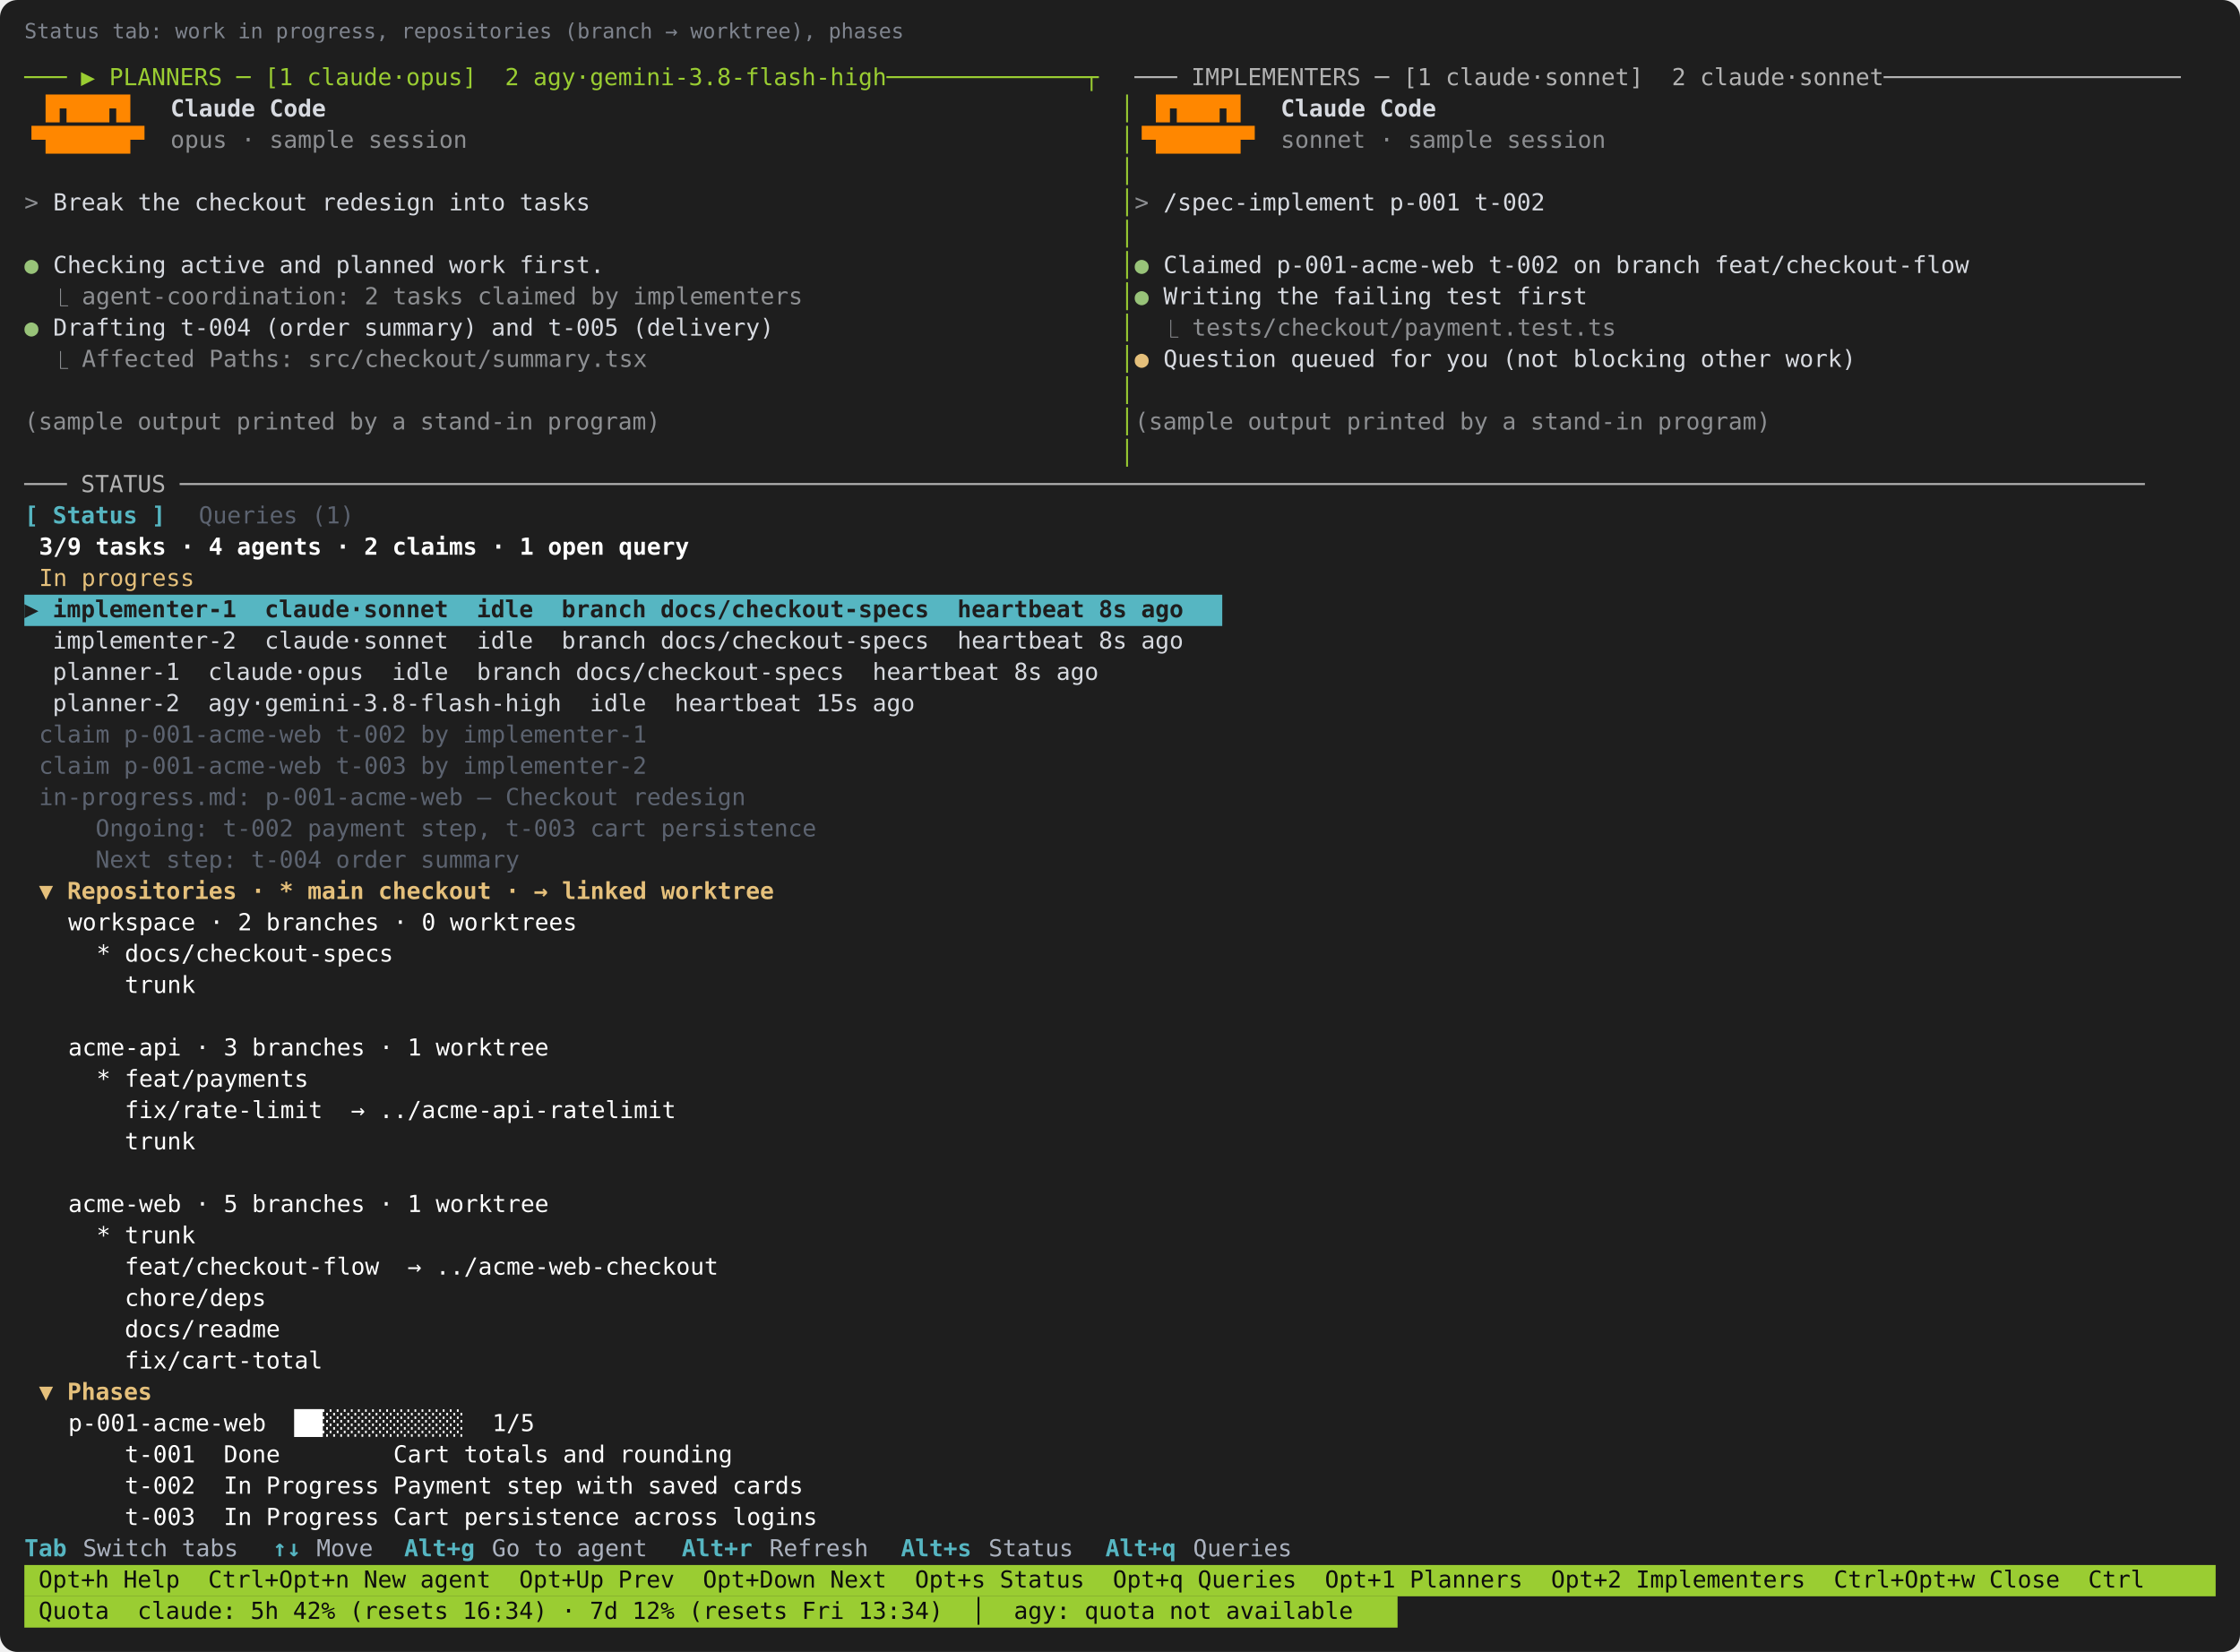
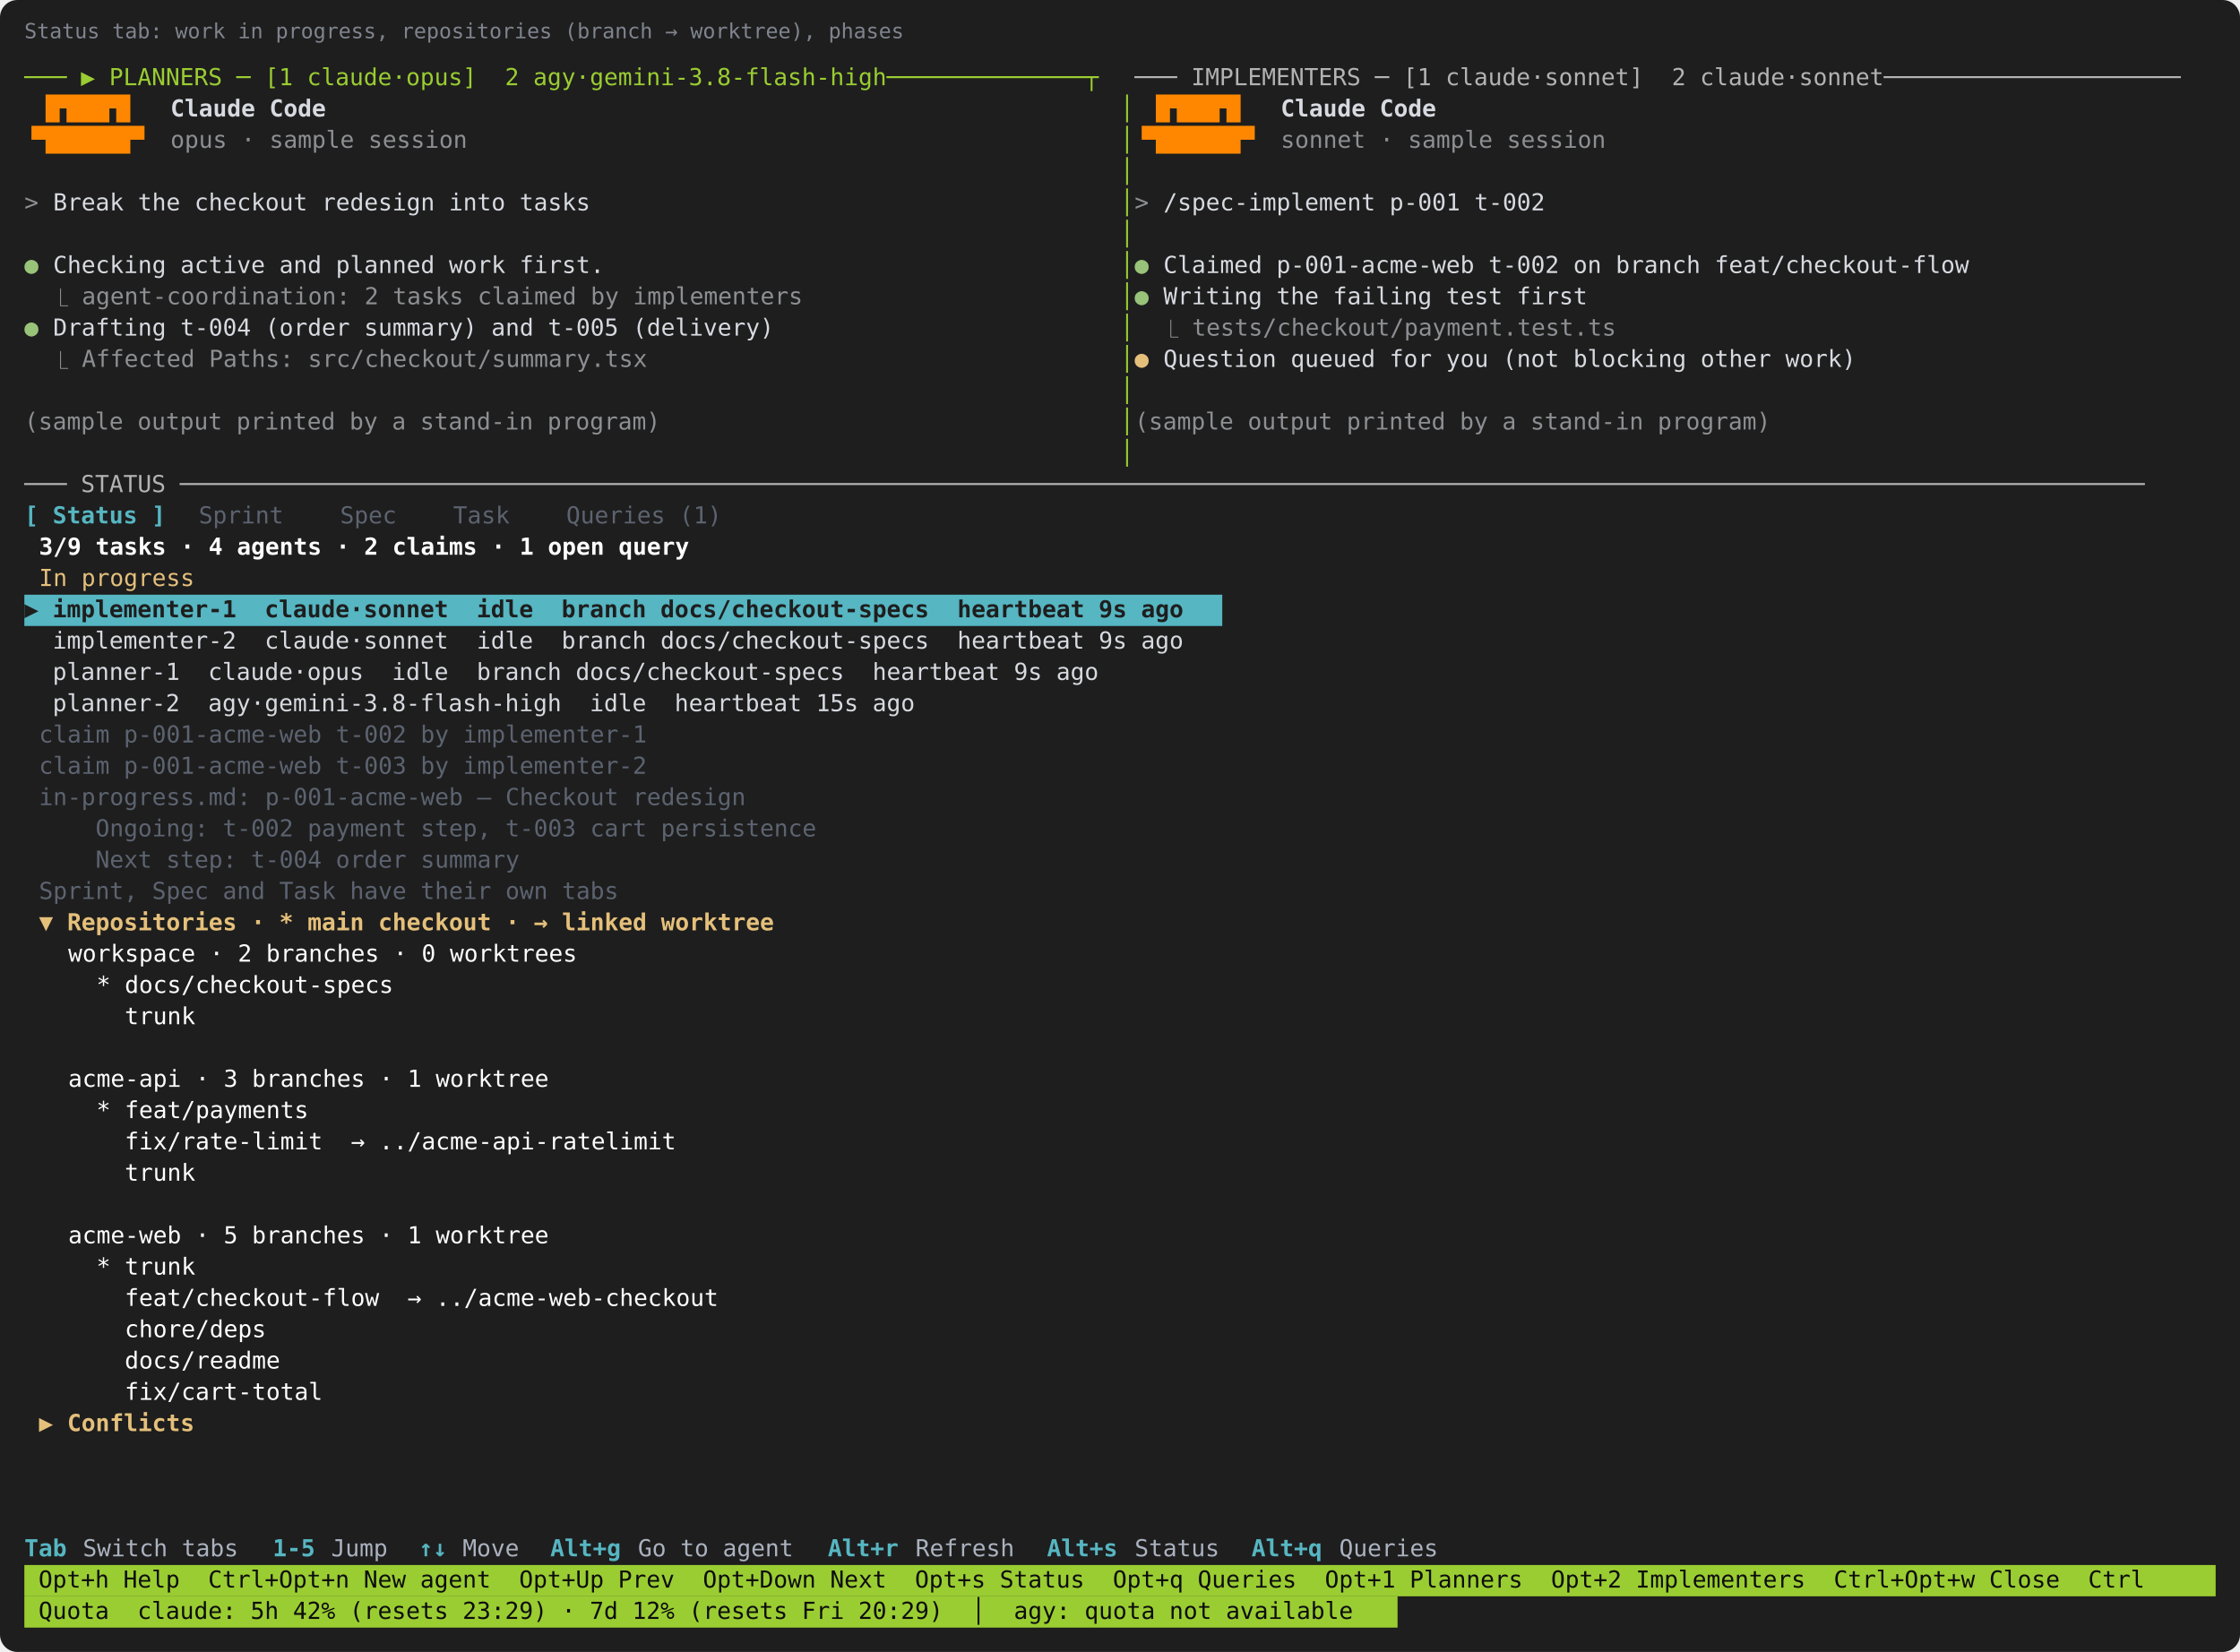
<svg xmlns="http://www.w3.org/2000/svg" width="1288" height="950" viewBox="0 0 1288 950" role="img" aria-label="Status tab: work in progress, repositories (branch → worktree), phases">
  <rect width="100%" height="100%" rx="10" fill="#1e1e1e" />
  <text x="14" y="22" font-family="SFMono-Regular, Menlo, Consolas, 'DejaVu Sans Mono', 'Liberation Mono', monospace" font-size="12" fill="#7f848e">Status tab: work in progress, repositories (branch → worktree), phases</text>
  <g>
    <rect x="14.0" y="342.0" width="688.8" height="18.0" fill="#56b6c2" />
    <rect x="14.0" y="900.0" width="1260.0" height="18.0" fill="#9acd32" />
    <rect x="14.0" y="918.0" width="789.6" height="18.0" fill="#9acd32" />
  </g>
  <g font-family="SFMono-Regular, Menlo, Consolas, 'DejaVu Sans Mono', 'Liberation Mono', monospace" font-size="13.5">
    <text x="14.0 22.4 30.8 39.2 47.6 56.0 64.4 72.8 81.2 89.6 98.0 106.4 114.8 123.2 131.6 140.0 148.4 156.8 165.2 173.6 182.0 190.4 198.8 207.2 215.6 224.0 232.4 240.8 249.2 257.6 266.0 274.4 282.8 291.2 299.6 308.0 316.4 324.8 333.2 341.6 350.0 358.4 366.8 375.2 383.6 392.0 400.4 408.8 417.2 425.6 434.0 442.4 450.8 459.2 467.6 476.0 484.4 492.8 501.2 509.6 518.0 526.4 534.8 543.2 551.6 560.0 568.4 576.8 585.2 593.6 602.0 610.4 618.8 627.2 635.6 644.0" y="49.0" fill="#9acd32" xml:space="preserve">─── ▶ PLANNERS ─ [1 claude·opus]  2 agy·gemini-3.8-flash-high──────────────┬</text>
    <text x="652.4 660.8 669.2 677.6 686.0 694.4 702.8 711.2 719.6 728.0 736.4 744.8 753.2 761.6 770.0 778.4 786.8 795.2 803.6 812.0 820.4 828.8 837.2 845.6 854.0 862.4 870.8 879.2 887.6 896.0 904.4 912.8 921.2 929.6 938.0 946.4 954.8 963.2 971.6 980.0 988.4 996.8 1005.2 1013.6 1022.0 1030.4 1038.8 1047.2 1055.6 1064.0 1072.4 1080.8 1089.2 1097.6 1106.0 1114.4 1122.8 1131.2 1139.6 1148.0 1156.4 1164.8 1173.2 1181.6 1190.0 1198.4 1206.8 1215.2 1223.6 1232.0 1240.4 1248.8 1257.2 1265.6" y="49.0" fill="#b3b3b3" xml:space="preserve">─── IMPLEMENTERS ─ [1 claude·sonnet]  2 claude·sonnet─────────────────────</text>
    <text x="14.0 22.4 30.8 39.2 47.6 56.0 64.4 72.8" y="67.0" fill="#ff8700" xml:space="preserve"> ▐▛███▜▌</text>
    <text x="98.0 106.4 114.8 123.2 131.6 140.0 148.4 156.8 165.2 173.6 182.0" y="67.0" fill="#d7dae0" font-weight="bold" xml:space="preserve">Claude Code</text>
    <text x="644.0" y="67.0" fill="#9acd32" xml:space="preserve">│</text>
    <text x="652.4 660.8 669.2 677.6 686.0 694.4 702.8 711.2" y="67.0" fill="#ff8700" xml:space="preserve"> ▐▛███▜▌</text>
    <text x="736.4 744.8 753.2 761.6 770.0 778.4 786.8 795.2 803.6 812.0 820.4" y="67.0" fill="#d7dae0" font-weight="bold" xml:space="preserve">Claude Code</text>
    <text x="14.0 22.4 30.8 39.2 47.6 56.0 64.4 72.8 81.2" y="85.0" fill="#ff8700" xml:space="preserve">▝▜█████▛▘</text>
    <text x="98.0 106.4 114.8 123.2 131.6 140.0 148.4 156.8 165.2 173.6 182.0 190.4 198.8 207.2 215.6 224.0 232.4 240.8 249.2 257.6 266.0" y="85.0" fill="#d7dae0" opacity="0.6" xml:space="preserve">opus · sample session</text>
    <text x="644.0" y="85.0" fill="#9acd32" xml:space="preserve">│</text>
    <text x="652.4 660.8 669.2 677.6 686.0 694.4 702.8 711.2 719.6" y="85.0" fill="#ff8700" xml:space="preserve">▝▜█████▛▘</text>
    <text x="736.4 744.8 753.2 761.6 770.0 778.4 786.8 795.2 803.6 812.0 820.4 828.8 837.2 845.6 854.0 862.4 870.8 879.2 887.6 896.0 904.4 912.8 921.2" y="85.0" fill="#d7dae0" opacity="0.6" xml:space="preserve">sonnet · sample session</text>
    <text x="644.0" y="103.0" fill="#9acd32" xml:space="preserve">│</text>
    <text x="14.0" y="121.0" fill="#d7dae0" opacity="0.6" xml:space="preserve">&gt;</text>
    <text x="22.4 30.8 39.2 47.6 56.0 64.4 72.8 81.2 89.6 98.0 106.4 114.8 123.2 131.6 140.0 148.4 156.8 165.2 173.6 182.0 190.4 198.8 207.2 215.6 224.0 232.4 240.8 249.2 257.6 266.0 274.4 282.8 291.2 299.6 308.0 316.4 324.8 333.2 341.6 350.0 358.4 366.8 375.2 383.6 392.0 400.4 408.8 417.2 425.6 434.0 442.4 450.8 459.2 467.6 476.0 484.4 492.8 501.2 509.6 518.0 526.4 534.8 543.2 551.6 560.0 568.4 576.8 585.2 593.6 602.0 610.4 618.8 627.2 635.6" y="121.0" fill="#d7dae0" xml:space="preserve"> Break the checkout redesign into tasks                                   </text>
    <text x="644.0" y="121.0" fill="#9acd32" xml:space="preserve">│</text>
    <text x="652.4" y="121.0" fill="#d7dae0" opacity="0.6" xml:space="preserve">&gt;</text>
    <text x="660.8 669.2 677.6 686.0 694.4 702.8 711.2 719.6 728.0 736.4 744.8 753.2 761.6 770.0 778.4 786.8 795.2 803.6 812.0 820.4 828.8 837.2 845.6 854.0 862.4 870.8 879.2 887.6" y="121.0" fill="#d7dae0" xml:space="preserve"> /spec-implement p-001 t-002</text>
    <text x="644.0" y="139.0" fill="#9acd32" xml:space="preserve">│</text>
    <text x="14.0" y="157.0" fill="#98c379" xml:space="preserve">●</text>
    <text x="22.4 30.8 39.2 47.6 56.0 64.4 72.8 81.2 89.6 98.0 106.4 114.8 123.2 131.6 140.0 148.4 156.8 165.2 173.6 182.0 190.4 198.8 207.2 215.6 224.0 232.4 240.8 249.2 257.6 266.0 274.4 282.8 291.2 299.6 308.0 316.4 324.8 333.2 341.6 350.0 358.4 366.8 375.2 383.6 392.0 400.4 408.8 417.2 425.6 434.0 442.4 450.8 459.2 467.6 476.0 484.4 492.8 501.2 509.6 518.0 526.4 534.8 543.2 551.6 560.0 568.4 576.8 585.2 593.6 602.0 610.4 618.8 627.2 635.6" y="157.0" fill="#d7dae0" xml:space="preserve"> Checking active and planned work first.                                  </text>
    <text x="644.0" y="157.0" fill="#9acd32" xml:space="preserve">│</text>
    <text x="652.4" y="157.0" fill="#98c379" xml:space="preserve">●</text>
    <text x="660.8 669.2 677.6 686.0 694.4 702.8 711.2 719.6 728.0 736.4 744.8 753.2 761.6 770.0 778.4 786.8 795.2 803.6 812.0 820.4 828.8 837.2 845.6 854.0 862.4 870.8 879.2 887.6 896.0 904.4 912.8 921.2 929.6 938.0 946.4 954.8 963.2 971.6 980.0 988.4 996.8 1005.2 1013.6 1022.0 1030.4 1038.8 1047.2 1055.6 1064.0 1072.4 1080.8 1089.2 1097.6 1106.0 1114.4 1122.8 1131.2 1139.6" y="157.0" fill="#d7dae0" xml:space="preserve"> Claimed p-001-acme-web t-002 on branch feat/checkout-flow</text>
    <text x="30.8 39.2 47.6 56.0 64.4 72.8 81.2 89.6 98.0 106.4 114.8 123.2 131.6 140.0 148.4 156.8 165.2 173.6 182.0 190.4 198.8 207.2 215.6 224.0 232.4 240.8 249.2 257.6 266.0 274.4 282.8 291.2 299.6 308.0 316.4 324.8 333.2 341.6 350.0 358.4 366.8 375.2 383.6 392.0 400.4 408.8 417.2 425.6 434.0 442.4 450.8 459.2 467.6" y="175.0" fill="#d7dae0" opacity="0.6" xml:space="preserve">⎿ agent-coordination: 2 tasks claimed by implementers</text>
    <text x="644.0" y="175.0" fill="#9acd32" xml:space="preserve">│</text>
    <text x="652.4" y="175.0" fill="#98c379" xml:space="preserve">●</text>
    <text x="660.8 669.2 677.6 686.0 694.4 702.8 711.2 719.6 728.0 736.4 744.8 753.2 761.6 770.0 778.4 786.8 795.2 803.6 812.0 820.4 828.8 837.2 845.6 854.0 862.4 870.8 879.2 887.6 896.0 904.4 912.8" y="175.0" fill="#d7dae0" xml:space="preserve"> Writing the failing test first</text>
    <text x="14.0" y="193.0" fill="#98c379" xml:space="preserve">●</text>
    <text x="22.4 30.8 39.2 47.6 56.0 64.4 72.8 81.2 89.6 98.0 106.4 114.8 123.2 131.6 140.0 148.4 156.8 165.2 173.6 182.0 190.4 198.8 207.2 215.6 224.0 232.4 240.8 249.2 257.6 266.0 274.4 282.8 291.2 299.6 308.0 316.4 324.8 333.2 341.6 350.0 358.4 366.8 375.2 383.6 392.0 400.4 408.8 417.2 425.6 434.0 442.4 450.8 459.2 467.6 476.0 484.4 492.8 501.2 509.6 518.0 526.4 534.8 543.2 551.6 560.0 568.4 576.8 585.2 593.6 602.0 610.4 618.8 627.2 635.6" y="193.0" fill="#d7dae0" xml:space="preserve"> Drafting t-004 (order summary) and t-005 (delivery)                      </text>
    <text x="644.0" y="193.0" fill="#9acd32" xml:space="preserve">│</text>
    <text x="669.2 677.6 686.0 694.4 702.8 711.2 719.6 728.0 736.4 744.8 753.2 761.6 770.0 778.4 786.8 795.2 803.6 812.0 820.4 828.8 837.2 845.6 854.0 862.4 870.8 879.2 887.6 896.0 904.4 912.8 921.2 929.6" y="193.0" fill="#d7dae0" opacity="0.6" xml:space="preserve">⎿ tests/checkout/payment.test.ts</text>
    <text x="30.8 39.2 47.6 56.0 64.4 72.8 81.2 89.6 98.0 106.4 114.8 123.2 131.6 140.0 148.4 156.8 165.2 173.6 182.0 190.4 198.8 207.2 215.6 224.0 232.4 240.8 249.2 257.6 266.0 274.4 282.8 291.2 299.6 308.0 316.4 324.8 333.2 341.6 350.0 358.4 366.8 375.2" y="211.0" fill="#d7dae0" opacity="0.6" xml:space="preserve">⎿ Affected Paths: src/checkout/summary.tsx</text>
    <text x="644.0" y="211.0" fill="#9acd32" xml:space="preserve">│</text>
    <text x="652.4" y="211.0" fill="#e5c07b" xml:space="preserve">●</text>
    <text x="660.8 669.2 677.6 686.0 694.4 702.8 711.2 719.6 728.0 736.4 744.8 753.2 761.6 770.0 778.4 786.8 795.2 803.6 812.0 820.4 828.8 837.2 845.6 854.0 862.4 870.8 879.2 887.6 896.0 904.4 912.8 921.2 929.6 938.0 946.4 954.8 963.2 971.6 980.0 988.4 996.8 1005.2 1013.6 1022.0 1030.4 1038.8 1047.2 1055.6 1064.0 1072.4" y="211.0" fill="#d7dae0" xml:space="preserve"> Question queued for you (not blocking other work)</text>
    <text x="644.0" y="229.0" fill="#9acd32" xml:space="preserve">│</text>
    <text x="14.0 22.4 30.8 39.2 47.6 56.0 64.4 72.8 81.2 89.6 98.0 106.4 114.8 123.2 131.6 140.0 148.4 156.8 165.2 173.6 182.0 190.4 198.8 207.2 215.6 224.0 232.4 240.8 249.2 257.6 266.0 274.4 282.8 291.2 299.6 308.0 316.4 324.8 333.2 341.6 350.0 358.4 366.8 375.2 383.6" y="247.0" fill="#d7dae0" opacity="0.6" xml:space="preserve">(sample output printed by a stand-in program)</text>
    <text x="644.0" y="247.0" fill="#9acd32" xml:space="preserve">│</text>
    <text x="652.4 660.8 669.2 677.6 686.0 694.4 702.8 711.2 719.6 728.0 736.4 744.8 753.2 761.6 770.0 778.4 786.8 795.2 803.6 812.0 820.4 828.8 837.2 845.6 854.0 862.4 870.8 879.2 887.6 896.0 904.4 912.8 921.2 929.6 938.0 946.4 954.8 963.2 971.6 980.0 988.4 996.8 1005.2 1013.6 1022.0" y="247.0" fill="#d7dae0" opacity="0.6" xml:space="preserve">(sample output printed by a stand-in program)</text>
    <text x="644.0" y="265.0" fill="#9acd32" xml:space="preserve">│</text>
    <text x="14.0 22.4 30.8 39.2 47.6 56.0 64.4 72.8 81.2 89.6 98.0 106.4 114.8 123.2 131.6 140.0 148.4 156.8 165.2 173.6 182.0 190.4 198.8 207.2 215.6 224.0 232.4 240.8 249.2 257.6 266.0 274.4 282.8 291.2 299.6 308.0 316.4 324.8 333.2 341.6 350.0 358.4 366.8 375.2 383.6 392.0 400.4 408.8 417.2 425.6 434.0 442.4 450.8 459.2 467.6 476.0 484.4 492.8 501.2 509.6 518.0 526.4 534.8 543.2 551.6 560.0 568.4 576.8 585.2 593.6 602.0 610.4 618.8 627.2 635.6 644.0 652.4 660.8 669.2 677.6 686.0 694.4 702.8 711.2 719.6 728.0 736.4 744.8 753.2 761.6 770.0 778.4 786.8 795.2 803.6 812.0 820.4 828.8 837.2 845.6 854.0 862.4 870.8 879.2 887.6 896.0 904.4 912.8 921.2 929.6 938.0 946.4 954.8 963.2 971.6 980.0 988.4 996.8 1005.2 1013.6 1022.0 1030.4 1038.8 1047.2 1055.6 1064.0 1072.4 1080.8 1089.2 1097.6 1106.0 1114.4 1122.8 1131.2 1139.6 1148.0 1156.4 1164.8 1173.2 1181.6 1190.0 1198.4 1206.8 1215.2 1223.6 1232.0 1240.4 1248.8 1257.2 1265.6" y="283.0" fill="#b3b3b3" xml:space="preserve">─── STATUS ───────────────────────────────────────────────────────────────────────────────────────────────────────────────────────────────────────────</text>
    <text x="14.0 22.4 30.8 39.2 47.6 56.0 64.4 72.8 81.2 89.6" y="301.0" fill="#56b6c2" font-weight="bold" xml:space="preserve">[ Status ]</text>
-     <text x="98.0 106.4 114.8 123.2 131.6 140.0 148.4 156.8 165.2 173.6 182.0 190.4 198.8 207.2 215.6" y="301.0" fill="#5c6370" xml:space="preserve">  Queries (1)  </text>
+     <text x="98.0 106.4 114.8 123.2 131.6 140.0 148.4 156.8 165.2 173.6 182.0 190.4 198.8 207.2 215.6 224.0 232.4 240.8 249.2 257.6 266.0 274.4 282.8 291.2 299.6 308.0 316.4 324.8 333.2 341.6 350.0 358.4 366.8 375.2 383.6 392.0 400.4 408.8 417.2 425.6 434.0" y="301.0" fill="#5c6370" xml:space="preserve">  Sprint    Spec    Task    Queries (1)  </text>
    <text x="22.4 30.8 39.2 47.6 56.0 64.4 72.8 81.2 89.6 98.0 106.4 114.8 123.2 131.6 140.0 148.4 156.8 165.2 173.6 182.0 190.4 198.8 207.2 215.6 224.0 232.4 240.8 249.2 257.6 266.0 274.4 282.8 291.2 299.6 308.0 316.4 324.8 333.2 341.6 350.0 358.4 366.8 375.2 383.6 392.0 400.4" y="319.0" fill="#ffffff" font-weight="bold" xml:space="preserve">3/9 tasks · 4 agents · 2 claims · 1 open query</text>
    <text x="22.4 30.8 39.2 47.6 56.0 64.4 72.8 81.2 89.6 98.0 106.4" y="337.0" fill="#e5c07b" xml:space="preserve">In progress</text>
-     <text x="14.0 22.4 30.8 39.2 47.6 56.0 64.4 72.8 81.2 89.6 98.0 106.4 114.8 123.2 131.6 140.0 148.4 156.8 165.2 173.6 182.0 190.4 198.8 207.2 215.6 224.0 232.4 240.8 249.2 257.6 266.0 274.4 282.8 291.2 299.6 308.0 316.4 324.8 333.2 341.6 350.0 358.4 366.8 375.2 383.6 392.0 400.4 408.8 417.2 425.6 434.0 442.4 450.8 459.2 467.6 476.0 484.4 492.8 501.2 509.6 518.0 526.4 534.8 543.2 551.6 560.0 568.4 576.8 585.2 593.6 602.0 610.4 618.8 627.2 635.6 644.0 652.4 660.8 669.2 677.6 686.0 694.4" y="355.0" fill="#1e1e1e" font-weight="bold" xml:space="preserve">▶ implementer-1  claude·sonnet  idle  branch docs/checkout-specs  heartbeat 8s ago</text>
-     <text x="14.0 22.4 30.8 39.2 47.6 56.0 64.4 72.8 81.2 89.6 98.0 106.4 114.8 123.2 131.6 140.0 148.4 156.8 165.2 173.6 182.0 190.4 198.8 207.2 215.6 224.0 232.4 240.8 249.2 257.6 266.0 274.4 282.8 291.2 299.6 308.0 316.4 324.8 333.2 341.6 350.0 358.4 366.8 375.2 383.6 392.0 400.4 408.8 417.2 425.6 434.0 442.4 450.8 459.2 467.6 476.0 484.4 492.8 501.2 509.6 518.0 526.4 534.8 543.2 551.6 560.0 568.4 576.8 585.2 593.6 602.0 610.4 618.8 627.2 635.6 644.0 652.4 660.8 669.2 677.6 686.0 694.4" y="373.0" fill="#d7dae0" xml:space="preserve">  implementer-2  claude·sonnet  idle  branch docs/checkout-specs  heartbeat 8s ago</text>
-     <text x="14.0 22.4 30.8 39.2 47.6 56.0 64.4 72.8 81.2 89.6 98.0 106.4 114.8 123.2 131.6 140.0 148.4 156.8 165.2 173.6 182.0 190.4 198.8 207.2 215.6 224.0 232.4 240.8 249.2 257.6 266.0 274.4 282.8 291.2 299.6 308.0 316.4 324.8 333.2 341.6 350.0 358.4 366.8 375.2 383.6 392.0 400.4 408.8 417.2 425.6 434.0 442.4 450.8 459.2 467.6 476.0 484.4 492.8 501.2 509.6 518.0 526.4 534.8 543.2 551.6 560.0 568.4 576.8 585.2 593.6 602.0 610.4 618.8 627.2 635.6 644.0" y="391.0" fill="#d7dae0" xml:space="preserve">  planner-1  claude·opus  idle  branch docs/checkout-specs  heartbeat 8s ago</text>
+     <text x="14.0 22.4 30.8 39.2 47.6 56.0 64.4 72.8 81.2 89.6 98.0 106.4 114.8 123.2 131.6 140.0 148.4 156.8 165.2 173.6 182.0 190.4 198.8 207.2 215.6 224.0 232.4 240.8 249.2 257.6 266.0 274.4 282.8 291.2 299.6 308.0 316.4 324.8 333.2 341.6 350.0 358.4 366.8 375.2 383.6 392.0 400.4 408.8 417.2 425.6 434.0 442.4 450.8 459.2 467.6 476.0 484.4 492.8 501.2 509.6 518.0 526.4 534.8 543.2 551.6 560.0 568.4 576.8 585.2 593.6 602.0 610.4 618.8 627.2 635.6 644.0 652.4 660.8 669.2 677.6 686.0 694.4" y="355.0" fill="#1e1e1e" font-weight="bold" xml:space="preserve">▶ implementer-1  claude·sonnet  idle  branch docs/checkout-specs  heartbeat 9s ago</text>
+     <text x="14.0 22.4 30.8 39.2 47.6 56.0 64.4 72.8 81.2 89.6 98.0 106.4 114.8 123.2 131.6 140.0 148.4 156.8 165.2 173.6 182.0 190.4 198.8 207.2 215.6 224.0 232.4 240.8 249.2 257.6 266.0 274.4 282.8 291.2 299.6 308.0 316.4 324.8 333.2 341.6 350.0 358.4 366.8 375.2 383.6 392.0 400.4 408.8 417.2 425.6 434.0 442.4 450.8 459.2 467.6 476.0 484.4 492.8 501.2 509.6 518.0 526.4 534.8 543.2 551.6 560.0 568.4 576.8 585.2 593.6 602.0 610.4 618.8 627.2 635.6 644.0 652.4 660.8 669.2 677.6 686.0 694.4" y="373.0" fill="#d7dae0" xml:space="preserve">  implementer-2  claude·sonnet  idle  branch docs/checkout-specs  heartbeat 9s ago</text>
+     <text x="14.0 22.4 30.8 39.2 47.6 56.0 64.4 72.8 81.2 89.6 98.0 106.4 114.8 123.2 131.6 140.0 148.4 156.8 165.2 173.6 182.0 190.4 198.8 207.2 215.6 224.0 232.4 240.8 249.2 257.6 266.0 274.4 282.8 291.2 299.6 308.0 316.4 324.8 333.2 341.6 350.0 358.4 366.8 375.2 383.6 392.0 400.4 408.8 417.2 425.6 434.0 442.4 450.8 459.2 467.6 476.0 484.4 492.8 501.2 509.6 518.0 526.4 534.8 543.2 551.6 560.0 568.4 576.8 585.2 593.6 602.0 610.4 618.8 627.2 635.6 644.0" y="391.0" fill="#d7dae0" xml:space="preserve">  planner-1  claude·opus  idle  branch docs/checkout-specs  heartbeat 9s ago</text>
    <text x="14.0 22.4 30.8 39.2 47.6 56.0 64.4 72.8 81.2 89.6 98.0 106.4 114.8 123.2 131.6 140.0 148.4 156.8 165.2 173.6 182.0 190.4 198.8 207.2 215.6 224.0 232.4 240.8 249.2 257.6 266.0 274.4 282.8 291.2 299.6 308.0 316.4 324.8 333.2 341.6 350.0 358.4 366.8 375.2 383.6 392.0 400.4 408.8 417.2 425.6 434.0 442.4 450.8 459.2 467.6 476.0 484.4 492.8 501.2 509.6 518.0 526.4 534.8" y="409.0" fill="#d7dae0" xml:space="preserve">  planner-2  agy·gemini-3.8-flash-high  idle  heartbeat 15s ago</text>
    <text x="22.4 30.8 39.2 47.6 56.0 64.4 72.8 81.2 89.6 98.0 106.4 114.8 123.2 131.6 140.0 148.4 156.8 165.2 173.6 182.0 190.4 198.8 207.2 215.6 224.0 232.4 240.8 249.2 257.6 266.0 274.4 282.8 291.2 299.6 308.0 316.4 324.8 333.2 341.6 350.0 358.4 366.8 375.2" y="427.0" fill="#5c6370" xml:space="preserve">claim p-001-acme-web t-002 by implementer-1</text>
    <text x="22.4 30.8 39.2 47.6 56.0 64.4 72.8 81.2 89.6 98.0 106.4 114.8 123.2 131.6 140.0 148.4 156.8 165.2 173.6 182.0 190.4 198.8 207.2 215.6 224.0 232.4 240.8 249.2 257.6 266.0 274.4 282.8 291.2 299.6 308.0 316.4 324.8 333.2 341.6 350.0 358.4 366.8 375.2" y="445.0" fill="#5c6370" xml:space="preserve">claim p-001-acme-web t-003 by implementer-2</text>
    <text x="22.4 30.8 39.2 47.6 56.0 64.4 72.8 81.2 89.6 98.0 106.4 114.8 123.2 131.6 140.0 148.4 156.8 165.2 173.6 182.0 190.4 198.8 207.2 215.6 224.0 232.4 240.8 249.2 257.6 266.0 274.4 282.8 291.2 299.6 308.0 316.4 324.8 333.2 341.6 350.0 358.4 366.8 375.2 383.6 392.0 400.4 408.8 417.2 425.6 434.0" y="463.0" fill="#5c6370" xml:space="preserve">in-progress.md: p-001-acme-web — Checkout redesign</text>
    <text x="22.4 30.8 39.2 47.6 56.0 64.4 72.8 81.2 89.6 98.0 106.4 114.8 123.2 131.6 140.0 148.4 156.8 165.2 173.6 182.0 190.4 198.8 207.2 215.6 224.0 232.4 240.8 249.2 257.6 266.0 274.4 282.8 291.2 299.6 308.0 316.4 324.8 333.2 341.6 350.0 358.4 366.8 375.2 383.6 392.0 400.4 408.8 417.2 425.6 434.0 442.4 450.8 459.2 467.6 476.0" y="481.0" fill="#5c6370" xml:space="preserve">    Ongoing: t-002 payment step, t-003 cart persistence</text>
    <text x="22.4 30.8 39.2 47.6 56.0 64.4 72.8 81.2 89.6 98.0 106.4 114.8 123.2 131.6 140.0 148.4 156.8 165.2 173.6 182.0 190.4 198.8 207.2 215.6 224.0 232.4 240.8 249.2 257.6 266.0 274.4 282.8 291.2 299.6" y="499.0" fill="#5c6370" xml:space="preserve">    Next step: t-004 order summary</text>
-     <text x="22.4 30.8 39.2 47.6 56.0 64.4 72.8 81.2 89.6 98.0 106.4 114.8 123.2 131.6 140.0 148.4 156.8 165.2 173.6 182.0 190.4 198.8 207.2 215.6 224.0 232.4 240.8 249.2 257.6 266.0 274.4 282.8 291.2 299.6 308.0 316.4 324.8 333.2 341.6 350.0 358.4 366.8 375.2 383.6 392.0 400.4 408.8 417.2 425.6 434.0 442.4 450.8" y="517.0" fill="#e5c07b" font-weight="bold" xml:space="preserve">▼ Repositories · * main checkout · → linked worktree</text>
-     <text x="39.2 47.6 56.0 64.4 72.8 81.2 89.6 98.0 106.4 114.8 123.2 131.6 140.0 148.4 156.8 165.2 173.6 182.0 190.4 198.8 207.2 215.6 224.0 232.4 240.8 249.2 257.6 266.0 274.4 282.8 291.2 299.6 308.0 316.4 324.8 333.2" y="535.0" fill="#ffffff" xml:space="preserve">workspace · 2 branches · 0 worktrees</text>
-     <text x="39.2 47.6 56.0 64.4 72.8 81.2 89.6 98.0 106.4 114.8 123.2 131.6 140.0 148.4 156.8 165.2 173.6 182.0 190.4 198.8 207.2 215.6 224.0" y="553.0" fill="#ffffff" xml:space="preserve">  * docs/checkout-specs</text>
-     <text x="39.2 47.6 56.0 64.4 72.8 81.2 89.6 98.0 106.4" y="571.0" fill="#ffffff" xml:space="preserve">    trunk</text>
-     <text x="39.2 47.6 56.0 64.4 72.8 81.2 89.6 98.0 106.4 114.8 123.2 131.6 140.0 148.4 156.8 165.2 173.6 182.0 190.4 198.8 207.2 215.6 224.0 232.4 240.8 249.2 257.6 266.0 274.4 282.8 291.2 299.6 308.0 316.4" y="607.0" fill="#ffffff" xml:space="preserve">acme-api · 3 branches · 1 worktree</text>
-     <text x="39.2 47.6 56.0 64.4 72.8 81.2 89.6 98.0 106.4 114.8 123.2 131.6 140.0 148.4 156.8 165.2 173.6" y="625.0" fill="#ffffff" xml:space="preserve">  * feat/payments</text>
-     <text x="39.2 47.6 56.0 64.4 72.8 81.2 89.6 98.0 106.4 114.8 123.2 131.6 140.0 148.4 156.8 165.2 173.6 182.0 190.4 198.8 207.2 215.6 224.0 232.4 240.8 249.2 257.6 266.0 274.4 282.8 291.2 299.6 308.0 316.4 324.8 333.2 341.6 350.0 358.4 366.8 375.2 383.6 392.0" y="643.0" fill="#ffffff" xml:space="preserve">    fix/rate-limit  → ../acme-api-ratelimit</text>
-     <text x="39.2 47.6 56.0 64.4 72.8 81.2 89.6 98.0 106.4" y="661.0" fill="#ffffff" xml:space="preserve">    trunk</text>
-     <text x="39.2 47.6 56.0 64.4 72.8 81.2 89.6 98.0 106.4 114.8 123.2 131.6 140.0 148.4 156.8 165.2 173.6 182.0 190.4 198.8 207.2 215.6 224.0 232.4 240.8 249.2 257.6 266.0 274.4 282.8 291.2 299.6 308.0 316.4" y="697.0" fill="#ffffff" xml:space="preserve">acme-web · 5 branches · 1 worktree</text>
-     <text x="39.2 47.6 56.0 64.4 72.8 81.2 89.6 98.0 106.4" y="715.0" fill="#ffffff" xml:space="preserve">  * trunk</text>
-     <text x="39.2 47.6 56.0 64.4 72.8 81.2 89.6 98.0 106.4 114.8 123.2 131.6 140.0 148.4 156.8 165.2 173.6 182.0 190.4 198.8 207.2 215.6 224.0 232.4 240.8 249.2 257.6 266.0 274.4 282.8 291.2 299.6 308.0 316.4 324.8 333.2 341.6 350.0 358.4 366.8 375.2 383.6 392.0 400.4 408.8 417.2" y="733.0" fill="#ffffff" xml:space="preserve">    feat/checkout-flow  → ../acme-web-checkout</text>
-     <text x="39.2 47.6 56.0 64.4 72.8 81.2 89.6 98.0 106.4 114.8 123.2 131.6 140.0 148.4" y="751.0" fill="#ffffff" xml:space="preserve">    chore/deps</text>
-     <text x="39.2 47.6 56.0 64.4 72.8 81.2 89.6 98.0 106.4 114.8 123.2 131.6 140.0 148.4 156.8" y="769.0" fill="#ffffff" xml:space="preserve">    docs/readme</text>
-     <text x="39.2 47.6 56.0 64.4 72.8 81.2 89.6 98.0 106.4 114.8 123.2 131.6 140.0 148.4 156.8 165.2 173.6 182.0" y="787.0" fill="#ffffff" xml:space="preserve">    fix/cart-total</text>
-     <text x="22.4 30.8 39.2 47.6 56.0 64.4 72.8 81.2" y="805.0" fill="#e5c07b" font-weight="bold" xml:space="preserve">▼ Phases</text>
-     <text x="39.2 47.6 56.0 64.4 72.8 81.2 89.6 98.0 106.4 114.8 123.2 131.6 140.0 148.4 156.8 165.2 173.6 182.0 190.4 198.8 207.2 215.6 224.0 232.4 240.8 249.2 257.6 266.0 274.4 282.8 291.2 299.6 308.0" y="823.0" fill="#ffffff" xml:space="preserve">p-001-acme-web  ██░░░░░░░░░░  1/5</text>
-     <text x="39.2 47.6 56.0 64.4 72.8 81.2 89.6 98.0 106.4 114.8 123.2 131.6 140.0 148.4 156.8 165.2 173.6 182.0 190.4 198.8 207.2 215.6 224.0 232.4 240.8 249.2 257.6 266.0 274.4 282.8 291.2 299.6 308.0 316.4 324.8 333.2 341.6 350.0 358.4 366.8 375.2 383.6 392.0 400.4 408.8 417.2 425.6" y="841.0" fill="#ffffff" xml:space="preserve">    t-001  Done        Cart totals and rounding</text>
-     <text x="39.2 47.6 56.0 64.4 72.8 81.2 89.6 98.0 106.4 114.8 123.2 131.6 140.0 148.4 156.8 165.2 173.6 182.0 190.4 198.8 207.2 215.6 224.0 232.4 240.8 249.2 257.6 266.0 274.4 282.8 291.2 299.6 308.0 316.4 324.8 333.2 341.6 350.0 358.4 366.8 375.2 383.6 392.0 400.4 408.8 417.2 425.6 434.0 442.4 450.8 459.2 467.6" y="859.0" fill="#ffffff" xml:space="preserve">    t-002  In Progress Payment step with saved cards</text>
-     <text x="39.2 47.6 56.0 64.4 72.8 81.2 89.6 98.0 106.4 114.8 123.2 131.6 140.0 148.4 156.8 165.2 173.6 182.0 190.4 198.8 207.2 215.6 224.0 232.4 240.8 249.2 257.6 266.0 274.4 282.8 291.2 299.6 308.0 316.4 324.8 333.2 341.6 350.0 358.4 366.8 375.2 383.6 392.0 400.4 408.8 417.2 425.6 434.0 442.4 450.8 459.2 467.6 476.0" y="877.0" fill="#ffffff" xml:space="preserve">    t-003  In Progress Cart persistence across logins</text>
+     <text x="22.4 30.8 39.2 47.6 56.0 64.4 72.8 81.2 89.6 98.0 106.4 114.8 123.2 131.6 140.0 148.4 156.8 165.2 173.6 182.0 190.4 198.8 207.2 215.6 224.0 232.4 240.8 249.2 257.6 266.0 274.4 282.8 291.2 299.6 308.0 316.4 324.8 333.2 341.6 350.0 358.4" y="517.0" fill="#5c6370" xml:space="preserve">Sprint, Spec and Task have their own tabs</text>
+     <text x="22.4 30.8 39.2 47.6 56.0 64.4 72.8 81.2 89.6 98.0 106.4 114.8 123.2 131.6 140.0 148.4 156.8 165.2 173.6 182.0 190.4 198.8 207.2 215.6 224.0 232.4 240.8 249.2 257.6 266.0 274.4 282.8 291.2 299.6 308.0 316.4 324.8 333.2 341.6 350.0 358.4 366.8 375.2 383.6 392.0 400.4 408.8 417.2 425.6 434.0 442.4 450.8" y="535.0" fill="#e5c07b" font-weight="bold" xml:space="preserve">▼ Repositories · * main checkout · → linked worktree</text>
+     <text x="39.2 47.6 56.0 64.4 72.8 81.2 89.6 98.0 106.4 114.8 123.2 131.6 140.0 148.4 156.8 165.2 173.6 182.0 190.4 198.8 207.2 215.6 224.0 232.4 240.8 249.2 257.6 266.0 274.4 282.8 291.2 299.6 308.0 316.4 324.8 333.2" y="553.0" fill="#ffffff" xml:space="preserve">workspace · 2 branches · 0 worktrees</text>
+     <text x="39.2 47.6 56.0 64.4 72.8 81.2 89.6 98.0 106.4 114.8 123.2 131.6 140.0 148.4 156.8 165.2 173.6 182.0 190.4 198.8 207.2 215.6 224.0" y="571.0" fill="#ffffff" xml:space="preserve">  * docs/checkout-specs</text>
+     <text x="39.2 47.6 56.0 64.4 72.8 81.2 89.6 98.0 106.4" y="589.0" fill="#ffffff" xml:space="preserve">    trunk</text>
+     <text x="39.2 47.6 56.0 64.4 72.8 81.2 89.6 98.0 106.4 114.8 123.2 131.6 140.0 148.4 156.8 165.2 173.6 182.0 190.4 198.8 207.2 215.6 224.0 232.4 240.8 249.2 257.6 266.0 274.4 282.8 291.2 299.6 308.0 316.4" y="625.0" fill="#ffffff" xml:space="preserve">acme-api · 3 branches · 1 worktree</text>
+     <text x="39.2 47.6 56.0 64.4 72.8 81.2 89.6 98.0 106.4 114.8 123.2 131.6 140.0 148.4 156.8 165.2 173.6" y="643.0" fill="#ffffff" xml:space="preserve">  * feat/payments</text>
+     <text x="39.2 47.6 56.0 64.4 72.8 81.2 89.6 98.0 106.4 114.8 123.2 131.6 140.0 148.4 156.8 165.2 173.6 182.0 190.4 198.8 207.2 215.6 224.0 232.4 240.8 249.2 257.6 266.0 274.4 282.8 291.2 299.6 308.0 316.4 324.8 333.2 341.6 350.0 358.4 366.8 375.2 383.6 392.0" y="661.0" fill="#ffffff" xml:space="preserve">    fix/rate-limit  → ../acme-api-ratelimit</text>
+     <text x="39.2 47.6 56.0 64.4 72.8 81.2 89.6 98.0 106.4" y="679.0" fill="#ffffff" xml:space="preserve">    trunk</text>
+     <text x="39.2 47.6 56.0 64.4 72.8 81.2 89.6 98.0 106.4 114.8 123.2 131.6 140.0 148.4 156.8 165.2 173.6 182.0 190.4 198.8 207.2 215.6 224.0 232.4 240.8 249.2 257.6 266.0 274.4 282.8 291.2 299.6 308.0 316.4" y="715.0" fill="#ffffff" xml:space="preserve">acme-web · 5 branches · 1 worktree</text>
+     <text x="39.2 47.6 56.0 64.4 72.8 81.2 89.6 98.0 106.4" y="733.0" fill="#ffffff" xml:space="preserve">  * trunk</text>
+     <text x="39.2 47.6 56.0 64.4 72.8 81.2 89.6 98.0 106.4 114.8 123.2 131.6 140.0 148.4 156.8 165.2 173.6 182.0 190.4 198.8 207.2 215.6 224.0 232.4 240.8 249.2 257.6 266.0 274.4 282.8 291.2 299.6 308.0 316.4 324.8 333.2 341.6 350.0 358.4 366.8 375.2 383.6 392.0 400.4 408.8 417.2" y="751.0" fill="#ffffff" xml:space="preserve">    feat/checkout-flow  → ../acme-web-checkout</text>
+     <text x="39.2 47.6 56.0 64.4 72.8 81.2 89.6 98.0 106.4 114.8 123.2 131.6 140.0 148.4" y="769.0" fill="#ffffff" xml:space="preserve">    chore/deps</text>
+     <text x="39.2 47.6 56.0 64.4 72.8 81.2 89.6 98.0 106.4 114.8 123.2 131.6 140.0 148.4 156.8" y="787.0" fill="#ffffff" xml:space="preserve">    docs/readme</text>
+     <text x="39.2 47.6 56.0 64.4 72.8 81.2 89.6 98.0 106.4 114.8 123.2 131.6 140.0 148.4 156.8 165.2 173.6 182.0" y="805.0" fill="#ffffff" xml:space="preserve">    fix/cart-total</text>
+     <text x="22.4 30.8 39.2 47.6 56.0 64.4 72.8 81.2 89.6 98.0 106.4" y="823.0" fill="#e5c07b" font-weight="bold" xml:space="preserve">▶ Conflicts</text>
    <text x="14.0 22.4 30.8" y="895.0" fill="#56b6c2" font-weight="bold" xml:space="preserve">Tab</text>
    <text x="47.6 56.0 64.4 72.8 81.2 89.6 98.0 106.4 114.8 123.2 131.6" y="895.0" fill="#abb2bf" xml:space="preserve">Switch tabs</text>
-     <text x="156.8 165.2" y="895.0" fill="#56b6c2" font-weight="bold" xml:space="preserve">↑↓</text>
-     <text x="182.0 190.4 198.8 207.2" y="895.0" fill="#abb2bf" xml:space="preserve">Move</text>
-     <text x="232.4 240.8 249.2 257.6 266.0" y="895.0" fill="#56b6c2" font-weight="bold" xml:space="preserve">Alt+g</text>
-     <text x="282.8 291.2 299.6 308.0 316.4 324.8 333.2 341.6 350.0 358.4 366.8" y="895.0" fill="#abb2bf" xml:space="preserve">Go to agent</text>
-     <text x="392.0 400.4 408.8 417.2 425.6" y="895.0" fill="#56b6c2" font-weight="bold" xml:space="preserve">Alt+r</text>
-     <text x="442.4 450.8 459.2 467.6 476.0 484.4 492.8" y="895.0" fill="#abb2bf" xml:space="preserve">Refresh</text>
-     <text x="518.0 526.4 534.8 543.2 551.6" y="895.0" fill="#56b6c2" font-weight="bold" xml:space="preserve">Alt+s</text>
-     <text x="568.4 576.8 585.2 593.6 602.0 610.4" y="895.0" fill="#abb2bf" xml:space="preserve">Status</text>
-     <text x="635.6 644.0 652.4 660.8 669.2" y="895.0" fill="#56b6c2" font-weight="bold" xml:space="preserve">Alt+q</text>
-     <text x="686.0 694.4 702.8 711.2 719.6 728.0 736.4" y="895.0" fill="#abb2bf" xml:space="preserve">Queries</text>
+     <text x="156.8 165.2 173.6" y="895.0" fill="#56b6c2" font-weight="bold" xml:space="preserve">1-5</text>
+     <text x="190.4 198.8 207.2 215.6" y="895.0" fill="#abb2bf" xml:space="preserve">Jump</text>
+     <text x="240.8 249.2" y="895.0" fill="#56b6c2" font-weight="bold" xml:space="preserve">↑↓</text>
+     <text x="266.0 274.4 282.8 291.2" y="895.0" fill="#abb2bf" xml:space="preserve">Move</text>
+     <text x="316.4 324.8 333.2 341.6 350.0" y="895.0" fill="#56b6c2" font-weight="bold" xml:space="preserve">Alt+g</text>
+     <text x="366.8 375.2 383.6 392.0 400.4 408.8 417.2 425.6 434.0 442.4 450.8" y="895.0" fill="#abb2bf" xml:space="preserve">Go to agent</text>
+     <text x="476.0 484.4 492.8 501.2 509.6" y="895.0" fill="#56b6c2" font-weight="bold" xml:space="preserve">Alt+r</text>
+     <text x="526.4 534.8 543.2 551.6 560.0 568.4 576.8" y="895.0" fill="#abb2bf" xml:space="preserve">Refresh</text>
+     <text x="602.0 610.4 618.8 627.2 635.6" y="895.0" fill="#56b6c2" font-weight="bold" xml:space="preserve">Alt+s</text>
+     <text x="652.4 660.8 669.2 677.6 686.0 694.4" y="895.0" fill="#abb2bf" xml:space="preserve">Status</text>
+     <text x="719.6 728.0 736.4 744.8 753.2" y="895.0" fill="#56b6c2" font-weight="bold" xml:space="preserve">Alt+q</text>
+     <text x="770.0 778.4 786.8 795.2 803.6 812.0 820.4" y="895.0" fill="#abb2bf" xml:space="preserve">Queries</text>
    <text x="14.0 22.4 30.8 39.2 47.6 56.0 64.4 72.8 81.2 89.6 98.0 106.4 114.8 123.2 131.6 140.0 148.4 156.8 165.2 173.6 182.0 190.4 198.8 207.2 215.6 224.0 232.4 240.8 249.2 257.6 266.0 274.4 282.8 291.2 299.6 308.0 316.4 324.8 333.2 341.6 350.0 358.4 366.8 375.2 383.6 392.0 400.4 408.8 417.2 425.6 434.0 442.4 450.8 459.2 467.6 476.0 484.4 492.8 501.2 509.6 518.0 526.4 534.8 543.2 551.6 560.0 568.4 576.8 585.2 593.6 602.0 610.4 618.8 627.2 635.6 644.0 652.4 660.8 669.2 677.6 686.0 694.4 702.8 711.2 719.6 728.0 736.4 744.8 753.2 761.6 770.0 778.4 786.8 795.2 803.6 812.0 820.4 828.8 837.2 845.6 854.0 862.4 870.8 879.2 887.6 896.0 904.4 912.8 921.2 929.6 938.0 946.4 954.8 963.2 971.6 980.0 988.4 996.8 1005.2 1013.6 1022.0 1030.4 1038.8 1047.2 1055.6 1064.0 1072.4 1080.8 1089.2 1097.6 1106.0 1114.4 1122.8 1131.2 1139.6 1148.0 1156.4 1164.8 1173.2 1181.6 1190.0 1198.4 1206.8 1215.2 1223.6 1232.0 1240.4 1248.8 1257.2 1265.6" y="913.0" fill="#0d0d0d" xml:space="preserve"> Opt+h Help  Ctrl+Opt+n New agent  Opt+Up Prev  Opt+Down Next  Opt+s Status  Opt+q Queries  Opt+1 Planners  Opt+2 Implementers  Ctrl+Opt+w Close  Ctrl</text>
-     <text x="14.0 22.4 30.8 39.2 47.6 56.0 64.4 72.8 81.2 89.6 98.0 106.4 114.8 123.2 131.6 140.0 148.4 156.8 165.2 173.6 182.0 190.4 198.8 207.2 215.6 224.0 232.4 240.8 249.2 257.6 266.0 274.4 282.8 291.2 299.6 308.0 316.4 324.8 333.2 341.6 350.0 358.4 366.8 375.2 383.6 392.0 400.4 408.8 417.2 425.6 434.0 442.4 450.8 459.2 467.6 476.0 484.4 492.8 501.2 509.6 518.0 526.4 534.8 543.2 551.6 560.0 568.4 576.8 585.2 593.6 602.0 610.4 618.8 627.2 635.6 644.0 652.4 660.8 669.2 677.6 686.0 694.4 702.8 711.2 719.6 728.0 736.4 744.8 753.2 761.6 770.0 778.4 786.8 795.2" y="931.0" fill="#0d0d0d" xml:space="preserve"> Quota  claude: 5h 42% (resets 16:34) · 7d 12% (resets Fri 13:34)  │  agy: quota not available</text>
+     <text x="14.0 22.4 30.8 39.2 47.6 56.0 64.4 72.8 81.2 89.6 98.0 106.4 114.8 123.2 131.6 140.0 148.4 156.8 165.2 173.6 182.0 190.4 198.8 207.2 215.6 224.0 232.4 240.8 249.2 257.6 266.0 274.4 282.8 291.2 299.6 308.0 316.4 324.8 333.2 341.6 350.0 358.4 366.8 375.2 383.6 392.0 400.4 408.8 417.2 425.6 434.0 442.4 450.8 459.2 467.6 476.0 484.4 492.8 501.2 509.6 518.0 526.4 534.8 543.2 551.6 560.0 568.4 576.8 585.2 593.6 602.0 610.4 618.8 627.2 635.6 644.0 652.4 660.8 669.2 677.6 686.0 694.4 702.8 711.2 719.6 728.0 736.4 744.8 753.2 761.6 770.0 778.4 786.8 795.2" y="931.0" fill="#0d0d0d" xml:space="preserve"> Quota  claude: 5h 42% (resets 23:29) · 7d 12% (resets Fri 20:29)  │  agy: quota not available</text>
  </g>
</svg>
